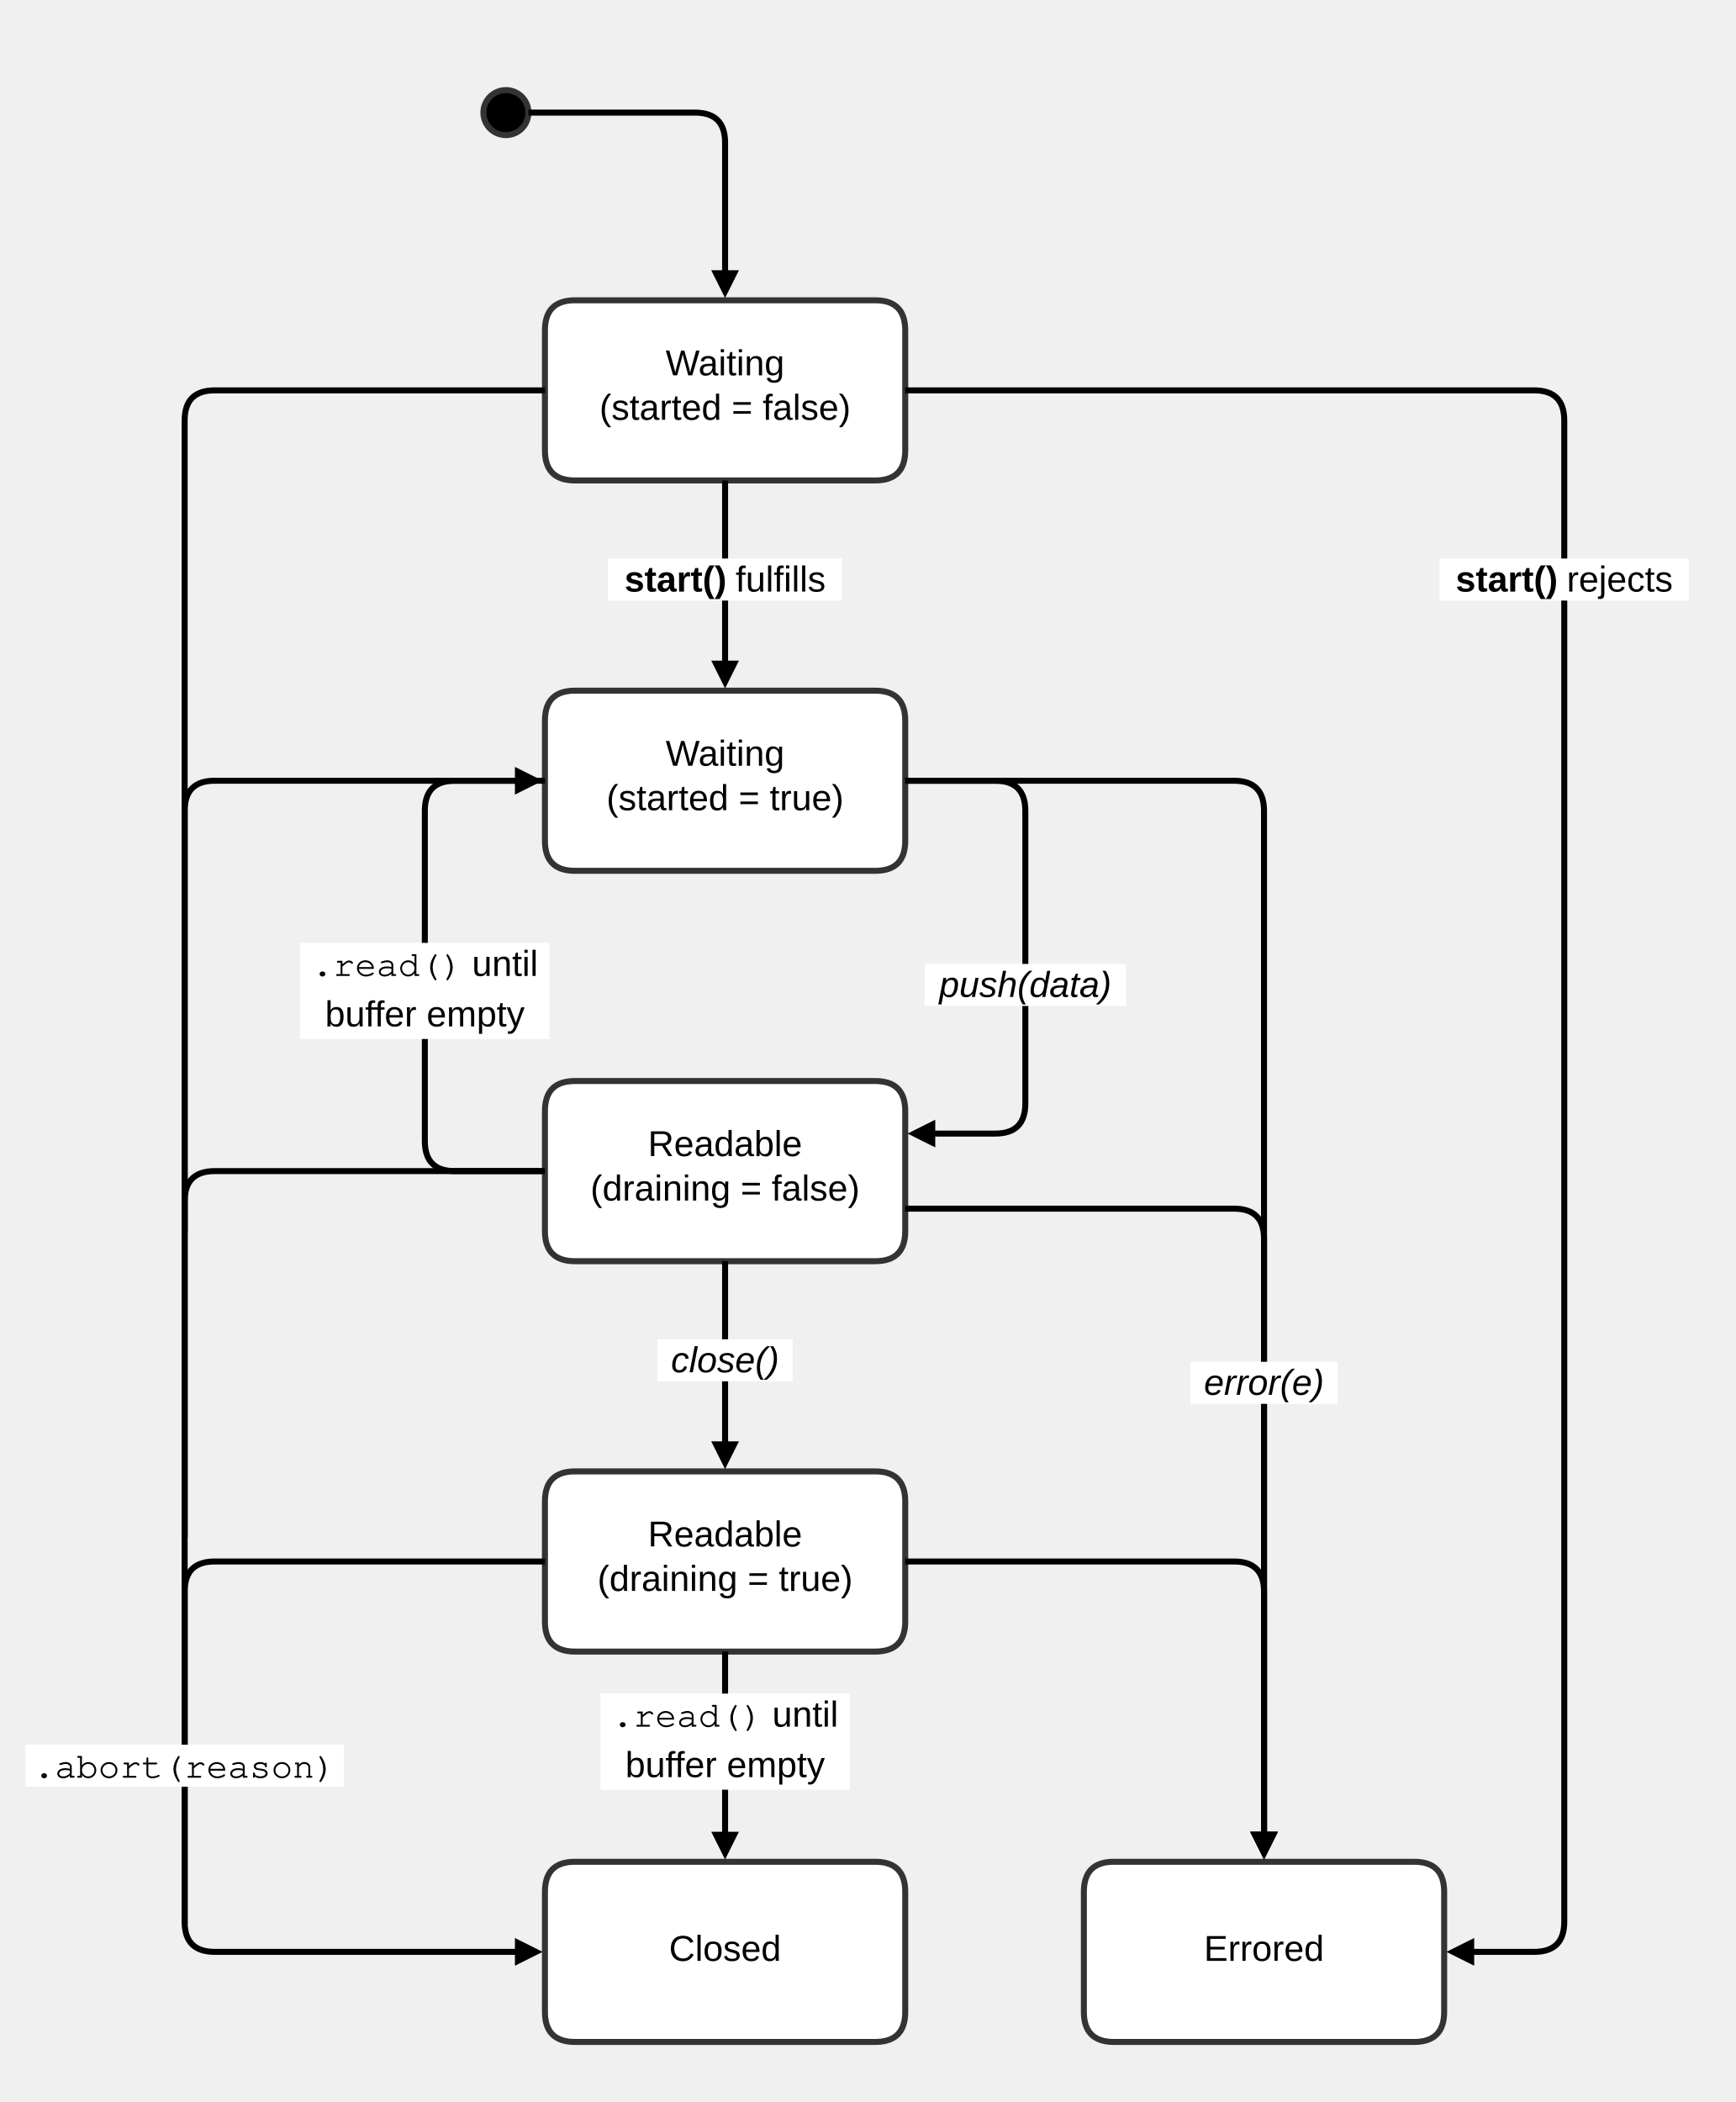
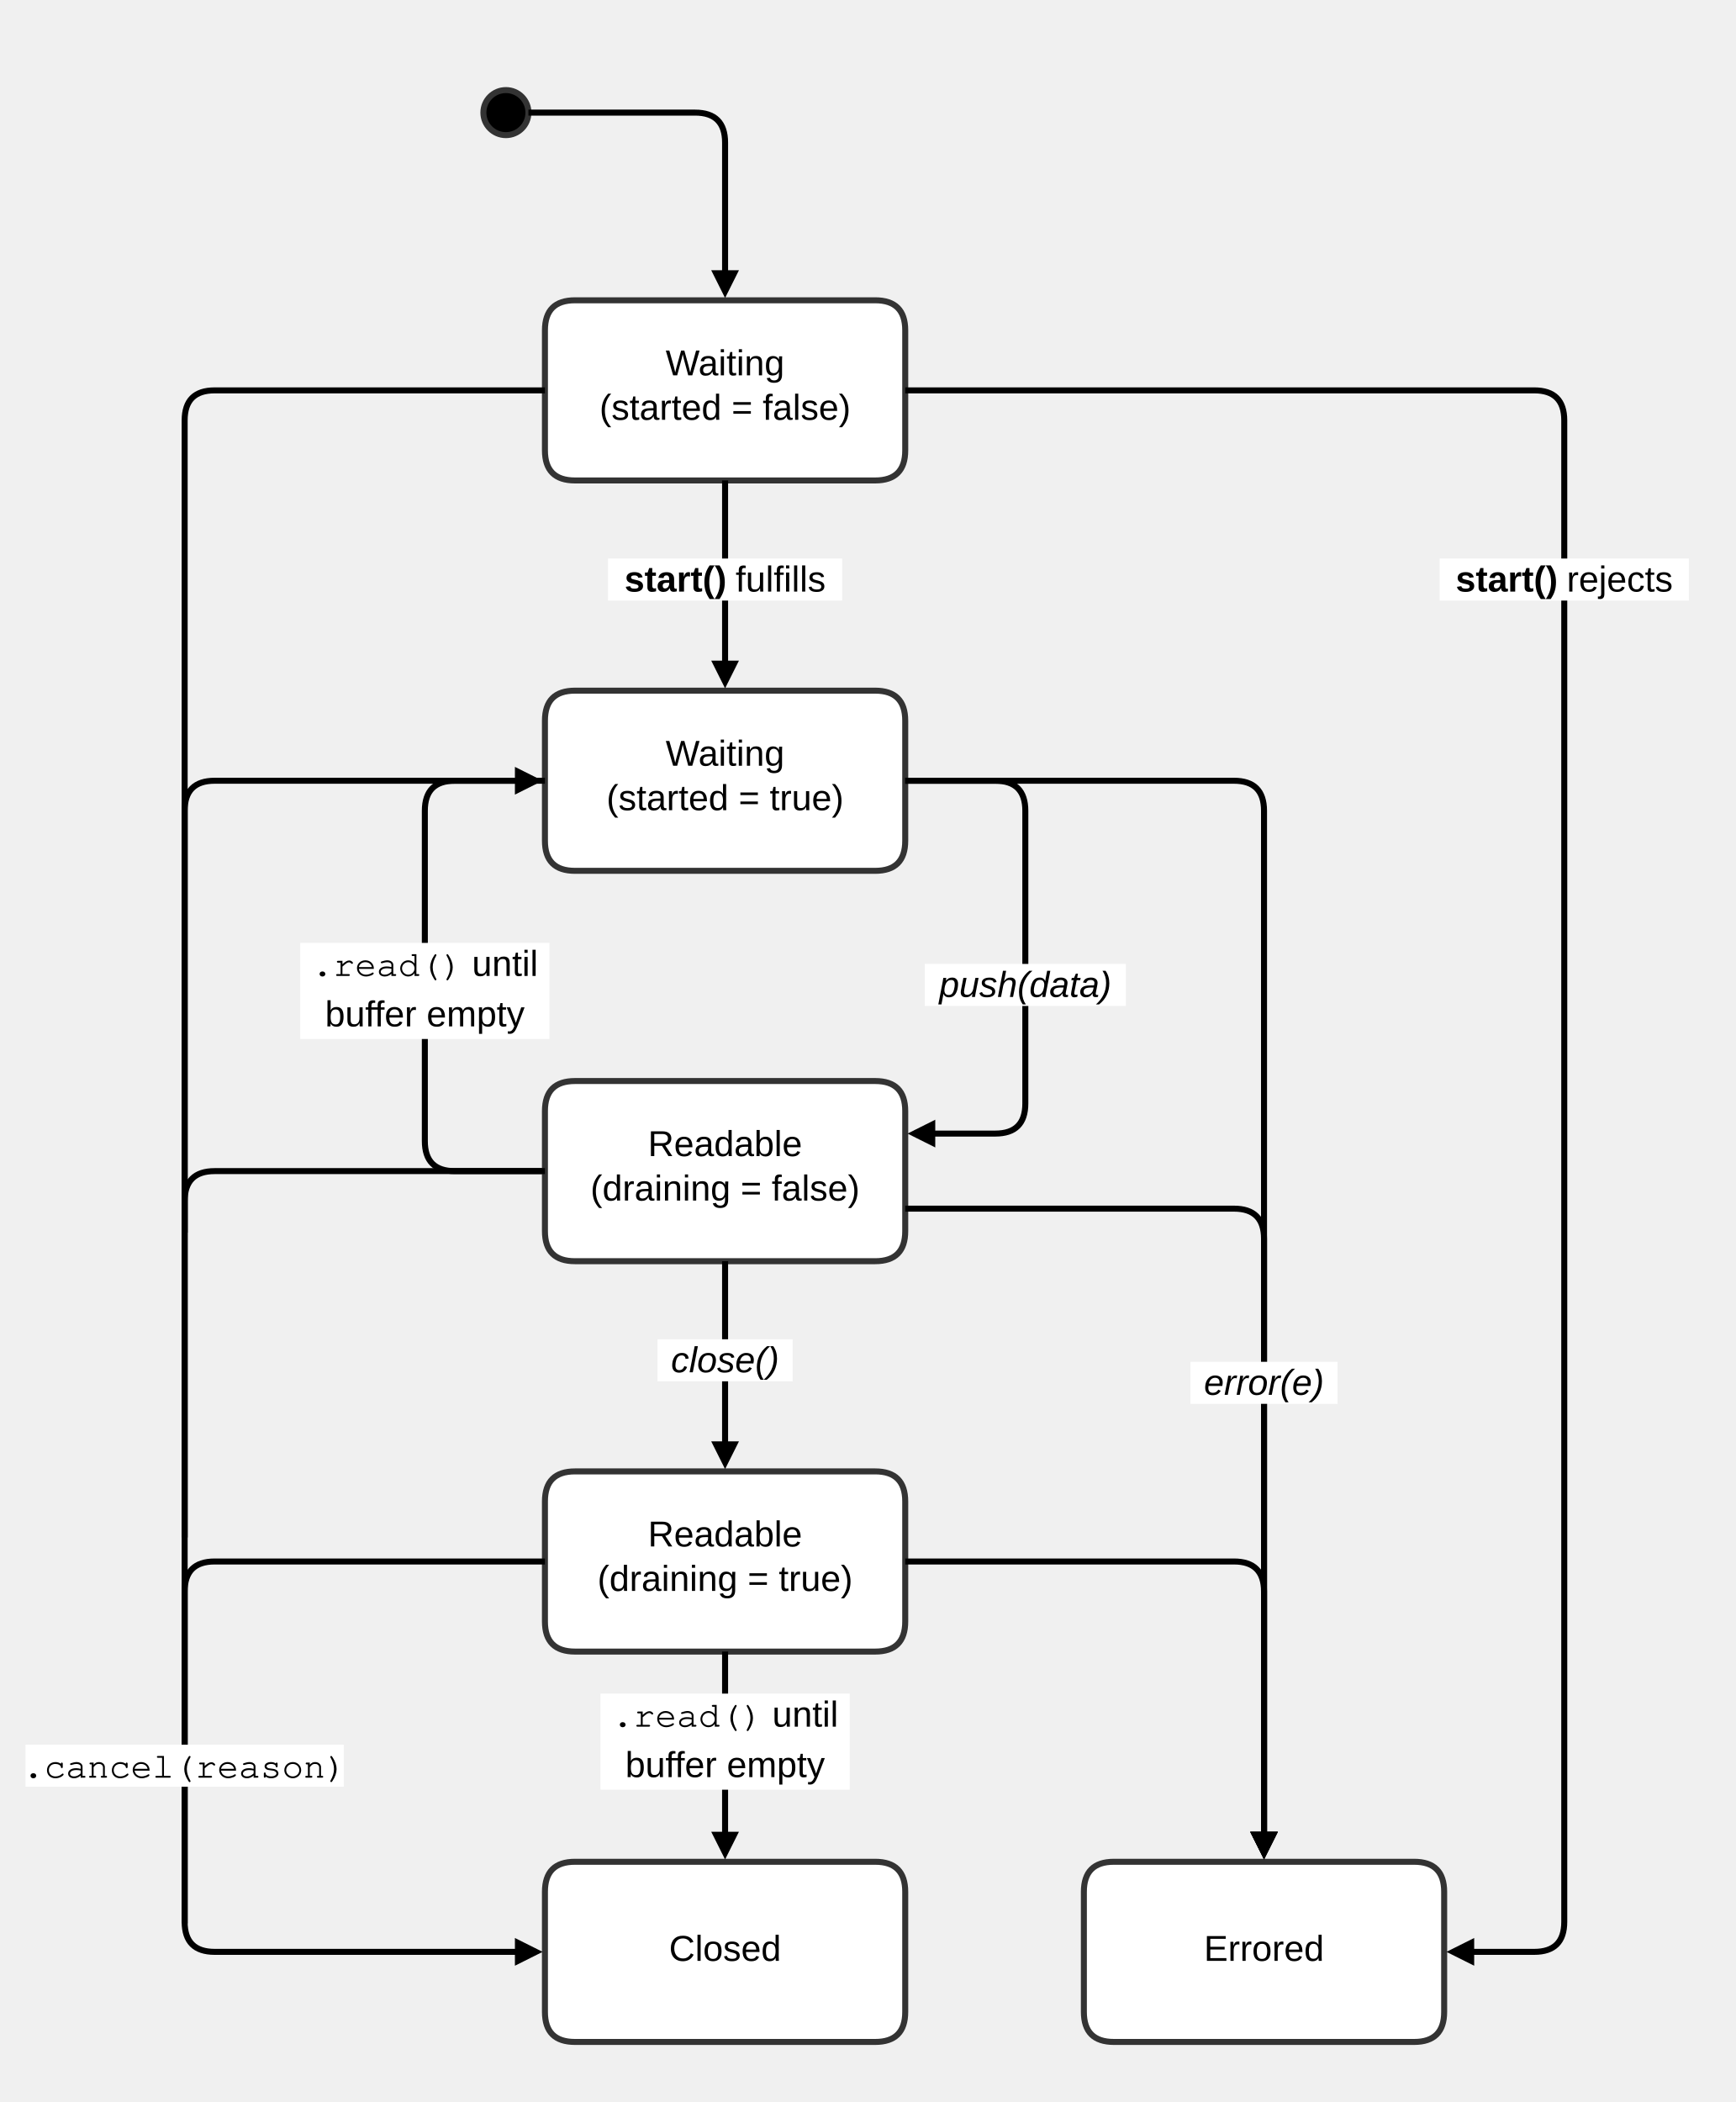
<svg xmlns="http://www.w3.org/2000/svg" width="578" height="700">
  <g transform="translate(181.5,390.0)">
    <path d="M0.0,0.0 L-110.0,0.0 Q-120.0,0.0 -120.0,10.0 L-120.0,122.0 " stroke-dasharray="23, 0" fill="none" stroke="#000000" stroke-width="2" />
    <g transform="translate(-111.0,0.0)" />
  </g>
  <g transform="translate(161.0,30.0) rotate(0.0 7.5 7.5)">
    <ellipse cx="7.5" cy="7.5" rx="7.5" ry="7.5" stroke="#333333" stroke-width="2" fill="#000000" />
    <g />
  </g>
  <g transform="translate(181.5,100.0) rotate(0.0 60.0 30.0)">
    <path d="M110.0,0 Q120.0,0 120.0,10 L120.0,50.0 Q120.0,60.0 110.0,60.0 L10,60.0 Q0,60.0 0,50.0 L0,10 Q0,0 10,0 Z" stroke="#333333" stroke-width="2" fill="#ffffff" />
    <g transform="translate(0.0,27.0)">
      <text x="60.0" style="text-anchor: middle" y="-2.0">
        <tspan xml:space="preserve" font-size="12" font-family="Arial" fill="#000000">Waiting</tspan>
      </text>
      <text x="60.0" style="text-anchor: middle" y="12.8">
        <tspan xml:space="preserve" font-size="12" font-family="Arial" fill="#000000">(started = false)</tspan>
      </text>
    </g>
  </g>
  <g transform="translate(176.0,37.5)">
    <path d="M0.0,0.0 L55.5,0.0 Q65.5,0.0 65.5,10.0 L65.5,59.5 " stroke-dasharray="23, 0" fill="none" stroke="#000000" stroke-width="2" />
    <g transform="translate(65.5,62.5) rotate(270.0)">
      <polygon points="3.0,0 9.0,-3.0 9.0,3.0" fill="#000000" stroke="#000000" stroke-width="2.0" />
    </g>
    <g transform="translate(54.0,0.0)" />
  </g>
  <g transform="translate(181.5,230.0) rotate(0.0 60.0 30.0)">
    <path d="M110.0,0 Q120.0,0 120.0,10 L120.0,50.0 Q120.0,60.0 110.0,60.0 L10,60.0 Q0,60.0 0,50.0 L0,10 Q0,0 10,0 Z" stroke="#333333" stroke-width="2" fill="#ffffff" />
    <g transform="translate(0.0,27.0)">
      <text x="60.0" style="text-anchor: middle" y="-2.0">
        <tspan xml:space="preserve" font-size="12" font-family="Arial" fill="#000000">Waiting</tspan>
      </text>
      <text x="60.0" style="text-anchor: middle" y="12.8">
        <tspan xml:space="preserve" font-size="12" font-family="Arial" fill="#000000">(started = true)</tspan>
      </text>
    </g>
  </g>
  <g transform="translate(181.5,360.0) rotate(0.0 60.0 30.0)">
    <path d="M110.0,0 Q120.0,0 120.0,10 L120.0,50.0 Q120.0,60.0 110.0,60.0 L10,60.0 Q0,60.0 0,50.0 L0,10 Q0,0 10,0 Z" stroke="#333333" stroke-width="2" fill="#ffffff" />
    <g transform="translate(0.0,27.0)">
      <text x="60.0" style="text-anchor: middle" y="-2.0">
        <tspan xml:space="preserve" font-size="12" font-family="Arial" fill="#000000">Readable</tspan>
      </text>
      <text x="60.0" style="text-anchor: middle" y="12.8">
        <tspan xml:space="preserve" font-size="12" font-family="Arial" fill="#000000">(draining = false)</tspan>
      </text>
    </g>
  </g>
  <g transform="translate(181.5,490.0) rotate(0.0 60.0 30.0)">
    <path d="M110.0,0 Q120.0,0 120.0,10 L120.0,50.0 Q120.0,60.0 110.0,60.0 L10,60.0 Q0,60.0 0,50.0 L0,10 Q0,0 10,0 Z" stroke="#333333" stroke-width="2" fill="#ffffff" />
    <g transform="translate(0.0,27.0)">
      <text x="60.0" style="text-anchor: middle" y="-2.0">
        <tspan xml:space="preserve" font-size="12" font-family="Arial" fill="#000000">Readable</tspan>
      </text>
      <text x="60.0" style="text-anchor: middle" y="12.8">
        <tspan xml:space="preserve" font-size="12" font-family="Arial" fill="#000000">(draining = true)</tspan>
      </text>
    </g>
  </g>
  <g transform="translate(181.5,620.0) rotate(0.0 60.0 30.0)">
    <path d="M110.0,0 Q120.0,0 120.0,10 L120.0,50.0 Q120.0,60.0 110.0,60.0 L10,60.0 Q0,60.0 0,50.0 L0,10 Q0,0 10,0 Z" stroke="#333333" stroke-width="2" fill="#ffffff" />
    <g transform="translate(0.0,35.0)">
      <text x="60.0" style="text-anchor: middle" y="-2.0">
        <tspan xml:space="preserve" font-size="12" font-family="Arial" fill="#000000">Closed</tspan>
      </text>
    </g>
  </g>
  <g transform="translate(361.0,620.0) rotate(0.0 60.0 30.0)">
    <path d="M110.0,0 Q120.0,0 120.0,10 L120.0,50.0 Q120.0,60.0 110.0,60.0 L10,60.0 Q0,60.0 0,50.0 L0,10 Q0,0 10,0 Z" stroke="#333333" stroke-width="2" fill="#ffffff" />
    <g transform="translate(0.0,35.0)">
      <text x="60.0" style="text-anchor: middle" y="-2.0">
        <tspan xml:space="preserve" font-size="12" font-family="Arial" fill="#000000">Errored</tspan>
      </text>
    </g>
  </g>
  <g transform="translate(241.5,160.0)">
    <path d="M0.0,0.0 L0.0,13.5 Q0.0,23.5 0.0,33.5 L0.0,36.5 Q0.0,46.5 0.0,56.5 L0.0,67.0 " stroke-dasharray="23, 0" fill="none" stroke="#000000" stroke-width="2" />
    <g transform="translate(0.0,70.0) rotate(270.0)">
      <polygon points="3.0,0 9.0,-3.0 9.0,3.0" fill="#000000" stroke="#000000" stroke-width="2.0" />
    </g>
    <g transform="translate(0.0,35.0)">
      <rect fill="#ffffff" x="-39.0" y="-9.0" width="78.0" height="14" />
      <text x="0.0" style="text-anchor: middle" y="2.0">
        <tspan font-size="12px" font-family="Arial" fill="#000000" font-weight="bold">start()</tspan>
        <tspan font-size="12px" font-family="Arial" fill="#000000">fulfills</tspan>
      </text>
    </g>
  </g>
  <g transform="translate(301.5,260.0)">
    <path d="M0.0,0.0 L30.0,0.0 Q40.0,0.0 40.0,10.0 L40.0,107.5 Q40.0,117.5 30.0,117.5 L3.0,117.5 " stroke-dasharray="23, 0" fill="none" stroke="#000000" stroke-width="2" />
    <g transform="translate(0.0,117.5) rotate(360.0)">
      <polygon points="3.0,0 9.0,-3.0 9.0,3.0" fill="#000000" stroke="#000000" stroke-width="2.0" />
    </g>
    <g transform="translate(40.0,70)">
      <rect fill="#ffffff" x="-33.5" y="-9.0" width="67.0" height="14" />
      <text x="0.0" style="text-anchor: middle" y="2.0">
        <tspan font-size="12px" font-family="Arial" fill="#000000" font-style="italic">push(data)</tspan>
      </text>
    </g>
  </g>
  <g transform="translate(181.5,390.0)">
    <path d="M0.0,0.0 L-30.0,0.0 Q-40.0,0.0 -40.0,-10.0 L-40.0,-120.0 Q-40.0,-130.0 -30.0,-130.0 L-3.0,-130.0 " stroke-dasharray="23, 0" fill="none" stroke="#000000" stroke-width="2" />
    <g transform="translate(0.0,-130.0) rotate(180.0)">
      <polygon points="3.0,0 9.0,-3.0 9.0,3.0" fill="#000000" stroke="#000000" stroke-width="2.0" />
    </g>
    <g transform="translate(-40.0,-60.0)">
      <rect fill="#ffffff" x="-41.5" y="-16.0" width="83.0" height="32" />
      <text x="0.0" style="text-anchor: middle" y="-5.0">
        <tspan font-size="12px" font-family="Courier" fill="#000000">.read()</tspan>
        <tspan font-size="12px" font-family="Arial" fill="#000000">until</tspan>
      </text>
      <text x="0.0" style="text-anchor: middle" y="11.8">
        <tspan font-size="12px" font-family="Arial" fill="#000000">buffer empty</tspan>
      </text>
    </g>
  </g>
  <g transform="translate(241.5,420.0)">
    <path d="M0.0,0.0 L0.0,13.5 Q0.0,23.5 0.0,33.5 L0.0,36.5 Q0.0,46.5 0.0,56.5 L0.0,67.0 " stroke-dasharray="23, 0" fill="none" stroke="#000000" stroke-width="2" />
    <g transform="translate(0.0,70.0) rotate(270.0)">
      <polygon points="3.0,0 9.0,-3.0 9.0,3.0" fill="#000000" stroke="#000000" stroke-width="2.0" />
    </g>
    <g transform="translate(0.0,35.0)">
      <rect fill="#ffffff" x="-22.5" y="-9.0" width="45.0" height="14" />
      <text x="0.0" style="text-anchor: middle" y="2.0">
        <tspan font-size="12px" font-family="Arial" fill="#000000" font-style="italic">close()</tspan>
      </text>
    </g>
  </g>
  <g transform="translate(241.5,550.0)">
    <path d="M0.0,0.0 L0.0,13.5 Q0.0,23.5 0.0,33.5 L0.0,36.5 Q0.0,46.5 0.0,56.5 L0.0,67.0 " stroke-dasharray="23, 0" fill="none" stroke="#000000" stroke-width="2" />
    <g transform="translate(0.0,70.0) rotate(270.0)">
      <polygon points="3.0,0 9.0,-3.0 9.0,3.0" fill="#000000" stroke="#000000" stroke-width="2.0" />
    </g>
    <g transform="translate(0.0,30.0)">
      <rect fill="#ffffff" x="-41.5" y="-16.0" width="83.0" height="32" />
      <text x="0.0" style="text-anchor: middle" y="-5.0">
        <tspan font-size="12px" font-family="Courier" fill="#000000">.read()</tspan>
        <tspan font-size="12px" font-family="Arial" fill="#000000">until</tspan>
      </text>
      <text x="0.0" style="text-anchor: middle" y="11.8">
        <tspan font-size="12px" font-family="Arial" fill="#000000">buffer empty</tspan>
      </text>
    </g>
  </g>
  <g transform="translate(301.5,260.0)">
    <path d="M0.0,0.0 L109.5,0.0 Q119.5,0.0 119.5,10.0 L119.5,357.0 " stroke-dasharray="23, 0" fill="none" stroke="#000000" stroke-width="2" />
    <g transform="translate(119.5,360.0) rotate(270.0)">
      <polygon points="3.0,0 9.0,-3.0 9.0,3.0" fill="#000000" stroke="#000000" stroke-width="2.0" />
    </g>
    <g transform="translate(119.5,110.25)" />
  </g>
  <g transform="translate(181.5,520.0)">
    <path d="M0.0,0.0 L-110.0,0.0 Q-120.0,0.0 -120.0,10.0 L-120.0,120.5 " stroke-dasharray="23, 0" fill="none" stroke="#000000" stroke-width="2" />
    <g transform="translate(-110.25,0.0)" />
  </g>
  <g transform="translate(181.5,260.0)">
    <path d="M0.0,0.0 L-110.0,0.0 Q-120.0,0.0 -120.0,10.0 L-120.0,150.5 " stroke-dasharray="23, 0" fill="none" stroke="#000000" stroke-width="2" />
    <g transform="translate(-120.0,5.25)" />
  </g>
  <g transform="translate(181.5,130.0)">
    <path d="M0.0,0.0 L-110.0,0.0 Q-120.0,0.0 -120.0,10.0 L-120.0,510.0 Q-120.0,520.0 -110.0,520.0 L-3.0,520.0 " stroke-dasharray="23, 0" fill="none" stroke="#000000" stroke-width="2" />
    <g transform="translate(0.0,520.0) rotate(180.0)">
      <polygon points="3.0,0 9.0,-3.0 9.0,3.0" fill="#000000" stroke="#000000" stroke-width="2.0" />
    </g>
    <g transform="translate(-120.0,460.0)">
      <rect fill="#ffffff" x="-53.0" y="-9.0" width="106.0" height="14" />
      <text x="0.0" style="text-anchor: middle" y="2.0">
-         <tspan font-size="12px" font-family="Courier" fill="#000000">.abort(reason)</tspan>
+         <tspan font-size="12px" font-family="Courier" fill="#000000">.cancel(reason)</tspan>
      </text>
    </g>
  </g>
  <g transform="translate(301.5,402.5)">
    <path d="M0.0,0.0 L109.5,0.0 Q119.5,0.0 119.5,10.0 L119.5,214.5 " stroke-dasharray="23, 0" fill="none" stroke="#000000" stroke-width="2" />
    <g transform="translate(119.5,217.5) rotate(270.0)">
      <polygon points="3.0,0 9.0,-3.0 9.0,3.0" fill="#000000" stroke="#000000" stroke-width="2.0" />
    </g>
    <g transform="translate(119.5,60.0)">
      <rect fill="#ffffff" x="-24.5" y="-9.0" width="49.0" height="14" />
      <text x="0.0" style="text-anchor: middle" y="2.0">
        <tspan font-size="12px" font-family="Arial" fill="#000000" font-style="italic">error(e)</tspan>
      </text>
    </g>
  </g>
  <g transform="translate(301.5,520.0)">
    <path d="M0.0,0.0 L109.5,0.0 Q119.5,0.0 119.5,10.0 L119.5,97.0 " stroke-dasharray="23, 0" fill="none" stroke="#000000" stroke-width="2" />
    <g transform="translate(119.5,100.0) rotate(270.0)">
      <polygon points="3.0,0 9.0,-3.0 9.0,3.0" fill="#000000" stroke="#000000" stroke-width="2.0" />
    </g>
    <g transform="translate(99.75,0.0)" />
  </g>
  <g transform="translate(301.5,130.0)">
    <path d="M0.0,0.0 L209.5,0.0 Q219.5,0.0 219.5,10.0 L219.5,510.0 Q219.5,520.0 209.5,520.0 L182.5,520.0 " stroke-dasharray="23, 0" fill="none" stroke="#000000" stroke-width="2" />
    <g transform="translate(179.5,520.0) rotate(360.0)">
      <polygon points="3.0,0 9.0,-3.0 9.0,3.0" fill="#000000" stroke="#000000" stroke-width="2.0" />
    </g>
    <g transform="translate(219.5,65)">
      <rect fill="#ffffff" x="-41.5" y="-9.0" width="83.0" height="14" />
      <text x="0.0" style="text-anchor: middle" y="2.0">
        <tspan font-size="12px" font-family="Arial" fill="#000000" font-weight="bold">start()</tspan>
        <tspan font-size="12px" font-family="Arial" fill="#000000">rejects</tspan>
      </text>
    </g>
  </g>
</svg>
